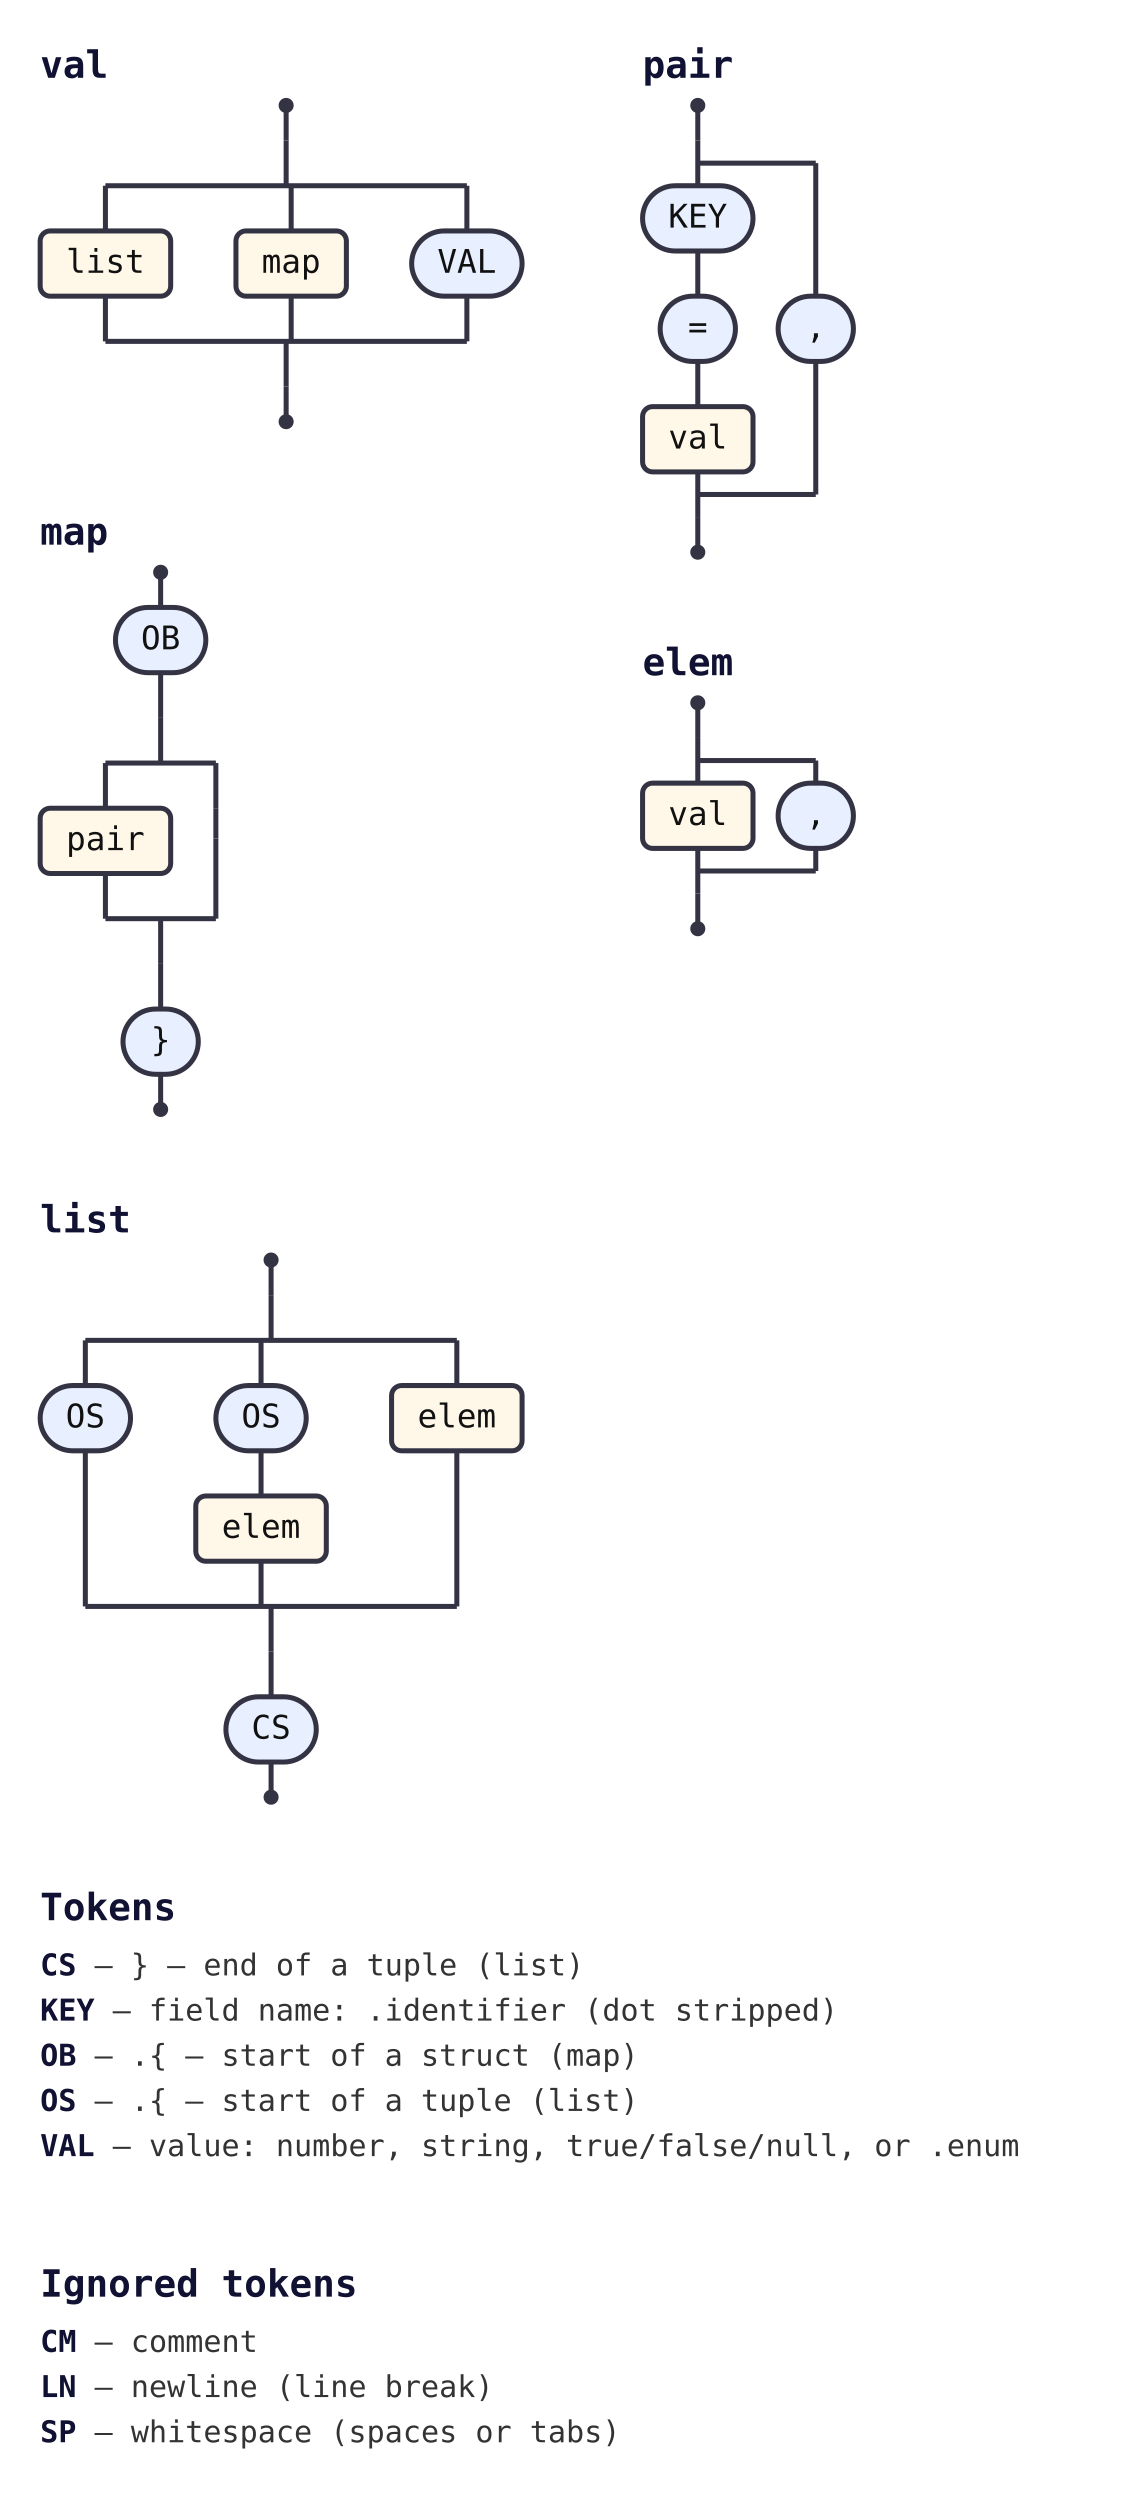
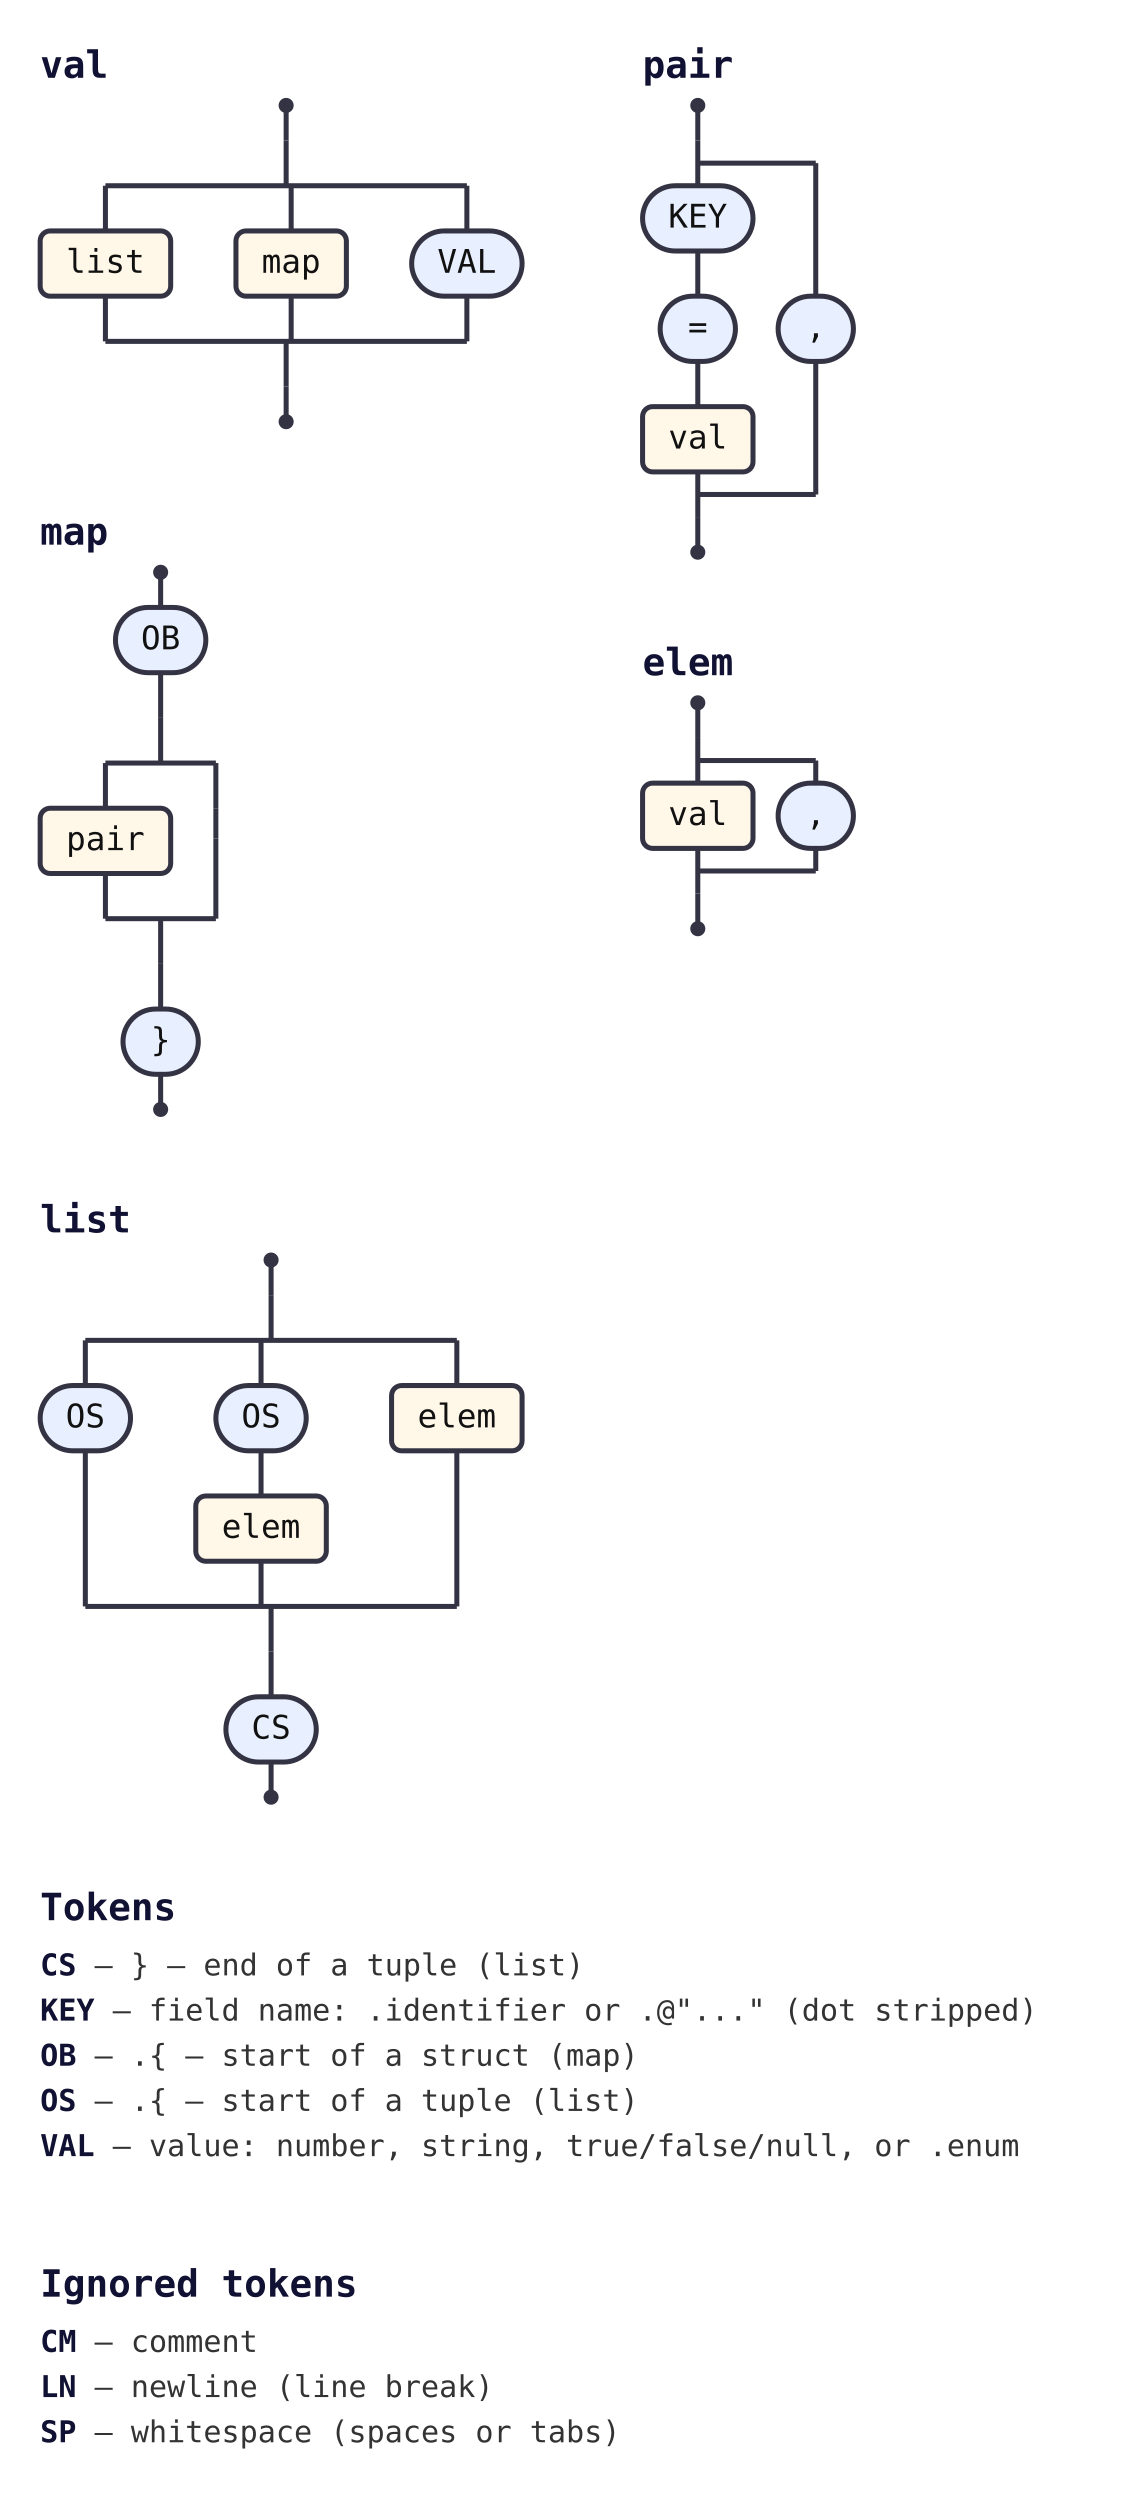
<svg xmlns="http://www.w3.org/2000/svg" class="railroad" width="452" height="996" viewBox="0 0 452 996">
  <style>svg.railroad{background:#fff;font-family:monospace;font-size:13px}.rr-line{stroke:#334;stroke-width:2;fill:none}.rr-cap{fill:#334}.rr-term{fill:#e8f0ff;stroke:#334;stroke-width:2}.rr-nonterm{fill:#fff7e8;stroke:#334;stroke-width:2}.rr-label{fill:#111;text-anchor:middle;dominant-baseline:middle}.rr-comment{fill:#666;font-style:italic;text-anchor:middle;dominant-baseline:middle}.rr-title{fill:#113;font-weight:bold;font-size:15px}.rr-legend{fill:#333;font-size:12px}.rr-legend-tok{fill:#113;font-weight:bold}a:hover .rr-nonterm{fill:#ffe6b3;cursor:pointer}</style>
  <g>
    <g id="val">
      <text class="rr-title" x="16" y="31">val</text>
      <circle class="rr-cap" cx="114" cy="42" r="3" />
      <path class="rr-line" d="M114 42V56" />
      <path class="rr-line" d="M114 56V74" />
      <path class="rr-line" d="M42 74H186" />
      <path class="rr-line" d="M42 136H186" />
      <path class="rr-line" d="M114 136V154" />
      <path class="rr-line" d="M42 74V92" />
      <a href="#list">
        <rect class="rr-nonterm" x="16" y="92" width="52" height="26" rx="4" ry="4" />
        <text class="rr-label" x="42" y="105">list</text>
      </a>
      <path class="rr-line" d="M42 118V136" />
      <path class="rr-line" d="M116 74V92" />
      <a href="#map">
        <rect class="rr-nonterm" x="94" y="92" width="44" height="26" rx="4" ry="4" />
        <text class="rr-label" x="116" y="105">map</text>
      </a>
      <path class="rr-line" d="M116 118V136" />
      <path class="rr-line" d="M186 74V92" />
      <rect class="rr-term" x="164" y="92" width="44" height="26" rx="13" ry="13" />
      <text class="rr-label" x="186" y="105">VAL</text>
      <path class="rr-line" d="M186 118V136" />
      <path class="rr-line" d="M114 154V168" />
      <circle class="rr-cap" cx="114" cy="168" r="3" />
    </g>
    <g id="map">
      <text class="rr-title" x="16" y="217">map</text>
      <circle class="rr-cap" cx="64" cy="228" r="3" />
      <path class="rr-line" d="M64 228V242" />
      <rect class="rr-term" x="46" y="242" width="36" height="26" rx="13" ry="13" />
      <text class="rr-label" x="64" y="255">OB</text>
      <path class="rr-line" d="M64 268V286" />
      <path class="rr-line" d="M64 286V304" />
      <path class="rr-line" d="M42 304H86" />
      <path class="rr-line" d="M42 366H86" />
      <path class="rr-line" d="M64 366V384" />
      <path class="rr-line" d="M42 304V322" />
      <a href="#pair">
        <rect class="rr-nonterm" x="16" y="322" width="52" height="26" rx="4" ry="4" />
        <text class="rr-label" x="42" y="335">pair</text>
      </a>
      <path class="rr-line" d="M42 348V366" />
      <path class="rr-line" d="M86 304V322" />
      <path class="rr-line" d="M86 322V334" />
      <path class="rr-line" d="M86 334V366" />
      <path class="rr-line" d="M64 384V402" />
      <rect class="rr-term" x="49" y="402" width="30" height="26" rx="13" ry="13" />
      <text class="rr-label" x="64" y="415">}</text>
      <path class="rr-line" d="M64 428V442" />
      <circle class="rr-cap" cx="64" cy="442" r="3" />
    </g>
    <g id="list">
      <text class="rr-title" x="16" y="491">list</text>
      <circle class="rr-cap" cx="108" cy="502" r="3" />
      <path class="rr-line" d="M108 502V516" />
      <path class="rr-line" d="M108 516V534" />
      <path class="rr-line" d="M34 534H182" />
      <path class="rr-line" d="M34 640H182" />
      <path class="rr-line" d="M108 640V658" />
      <path class="rr-line" d="M34 534V552" />
      <rect class="rr-term" x="16" y="552" width="36" height="26" rx="13" ry="13" />
      <text class="rr-label" x="34" y="565">OS</text>
      <path class="rr-line" d="M34 578V640" />
      <path class="rr-line" d="M104 534V552" />
      <rect class="rr-term" x="86" y="552" width="36" height="26" rx="13" ry="13" />
      <text class="rr-label" x="104" y="565">OS</text>
      <path class="rr-line" d="M104 578V596" />
      <a href="#elem">
        <rect class="rr-nonterm" x="78" y="596" width="52" height="26" rx="4" ry="4" />
        <text class="rr-label" x="104" y="609">elem</text>
      </a>
      <path class="rr-line" d="M104 622V640" />
      <path class="rr-line" d="M182 534V552" />
      <a href="#elem">
        <rect class="rr-nonterm" x="156" y="552" width="52" height="26" rx="4" ry="4" />
        <text class="rr-label" x="182" y="565">elem</text>
      </a>
      <path class="rr-line" d="M182 578V640" />
      <path class="rr-line" d="M108 658V676" />
      <rect class="rr-term" x="90" y="676" width="36" height="26" rx="13" ry="13" />
      <text class="rr-label" x="108" y="689">CS</text>
      <path class="rr-line" d="M108 702V716" />
      <circle class="rr-cap" cx="108" cy="716" r="3" />
    </g>
    <g id="pair">
      <text class="rr-title" x="256" y="31">pair</text>
      <circle class="rr-cap" cx="278" cy="42" r="3" />
      <path class="rr-line" d="M278 42V56" />
      <path class="rr-line" d="M278 56V74" />
      <rect class="rr-term" x="256" y="74" width="44" height="26" rx="13" ry="13" />
      <text class="rr-label" x="278" y="87">KEY</text>
      <path class="rr-line" d="M278 100V118" />
      <rect class="rr-term" x="263" y="118" width="30" height="26" rx="13" ry="13" />
      <text class="rr-label" x="278" y="131">=</text>
      <path class="rr-line" d="M278 144V162" />
      <a href="#val">
        <rect class="rr-nonterm" x="256" y="162" width="44" height="26" rx="4" ry="4" />
        <text class="rr-label" x="278" y="175">val</text>
      </a>
      <path class="rr-line" d="M278 188V206" />
      <path class="rr-line" d="M278 197H325" />
      <path class="rr-line" d="M278 65H325" />
      <path class="rr-line" d="M325 144V197" />
      <path class="rr-line" d="M325 65V118" />
      <rect class="rr-term" x="310" y="118" width="30" height="26" rx="13" ry="13" />
      <text class="rr-label" x="325" y="131">,</text>
      <path class="rr-line" d="M278 206V220" />
      <circle class="rr-cap" cx="278" cy="220" r="3" />
    </g>
    <g id="elem">
      <text class="rr-title" x="256" y="269">elem</text>
      <circle class="rr-cap" cx="278" cy="280" r="3" />
      <path class="rr-line" d="M278 280V294" />
      <path class="rr-line" d="M278 294V312" />
      <a href="#val">
        <rect class="rr-nonterm" x="256" y="312" width="44" height="26" rx="4" ry="4" />
        <text class="rr-label" x="278" y="325">val</text>
      </a>
      <path class="rr-line" d="M278 338V356" />
      <path class="rr-line" d="M278 347H325" />
      <path class="rr-line" d="M278 303H325" />
      <path class="rr-line" d="M325 338V347" />
      <path class="rr-line" d="M325 303V312" />
      <rect class="rr-term" x="310" y="312" width="30" height="26" rx="13" ry="13" />
      <text class="rr-label" x="325" y="325">,</text>
      <path class="rr-line" d="M278 356V370" />
      <circle class="rr-cap" cx="278" cy="370" r="3" />
    </g>
    <text class="rr-title" x="16" y="765">Tokens</text>
    <text class="rr-legend" x="16" y="787">
      <tspan class="rr-legend-tok">CS</tspan>  —  } — end of a tuple (list)</text>
    <text class="rr-legend" x="16" y="805">
-       <tspan class="rr-legend-tok">KEY</tspan>  —  field name: .identifier (dot stripped)</text>
+       <tspan class="rr-legend-tok">KEY</tspan>  —  field name: .identifier or .@"..." (dot stripped)</text>
    <text class="rr-legend" x="16" y="823">
      <tspan class="rr-legend-tok">OB</tspan>  —  .{ — start of a struct (map)</text>
    <text class="rr-legend" x="16" y="841">
      <tspan class="rr-legend-tok">OS</tspan>  —  .{ — start of a tuple (list)</text>
    <text class="rr-legend" x="16" y="859">
      <tspan class="rr-legend-tok">VAL</tspan>  —  value: number, string, true/false/null, or .enum</text>
    <text class="rr-title" x="16" y="915">Ignored tokens</text>
    <text class="rr-legend" x="16" y="937">
      <tspan class="rr-legend-tok">CM</tspan>  —  comment</text>
    <text class="rr-legend" x="16" y="955">
      <tspan class="rr-legend-tok">LN</tspan>  —  newline (line break)</text>
    <text class="rr-legend" x="16" y="973">
      <tspan class="rr-legend-tok">SP</tspan>  —  whitespace (spaces or tabs)</text>
  </g>
</svg>
